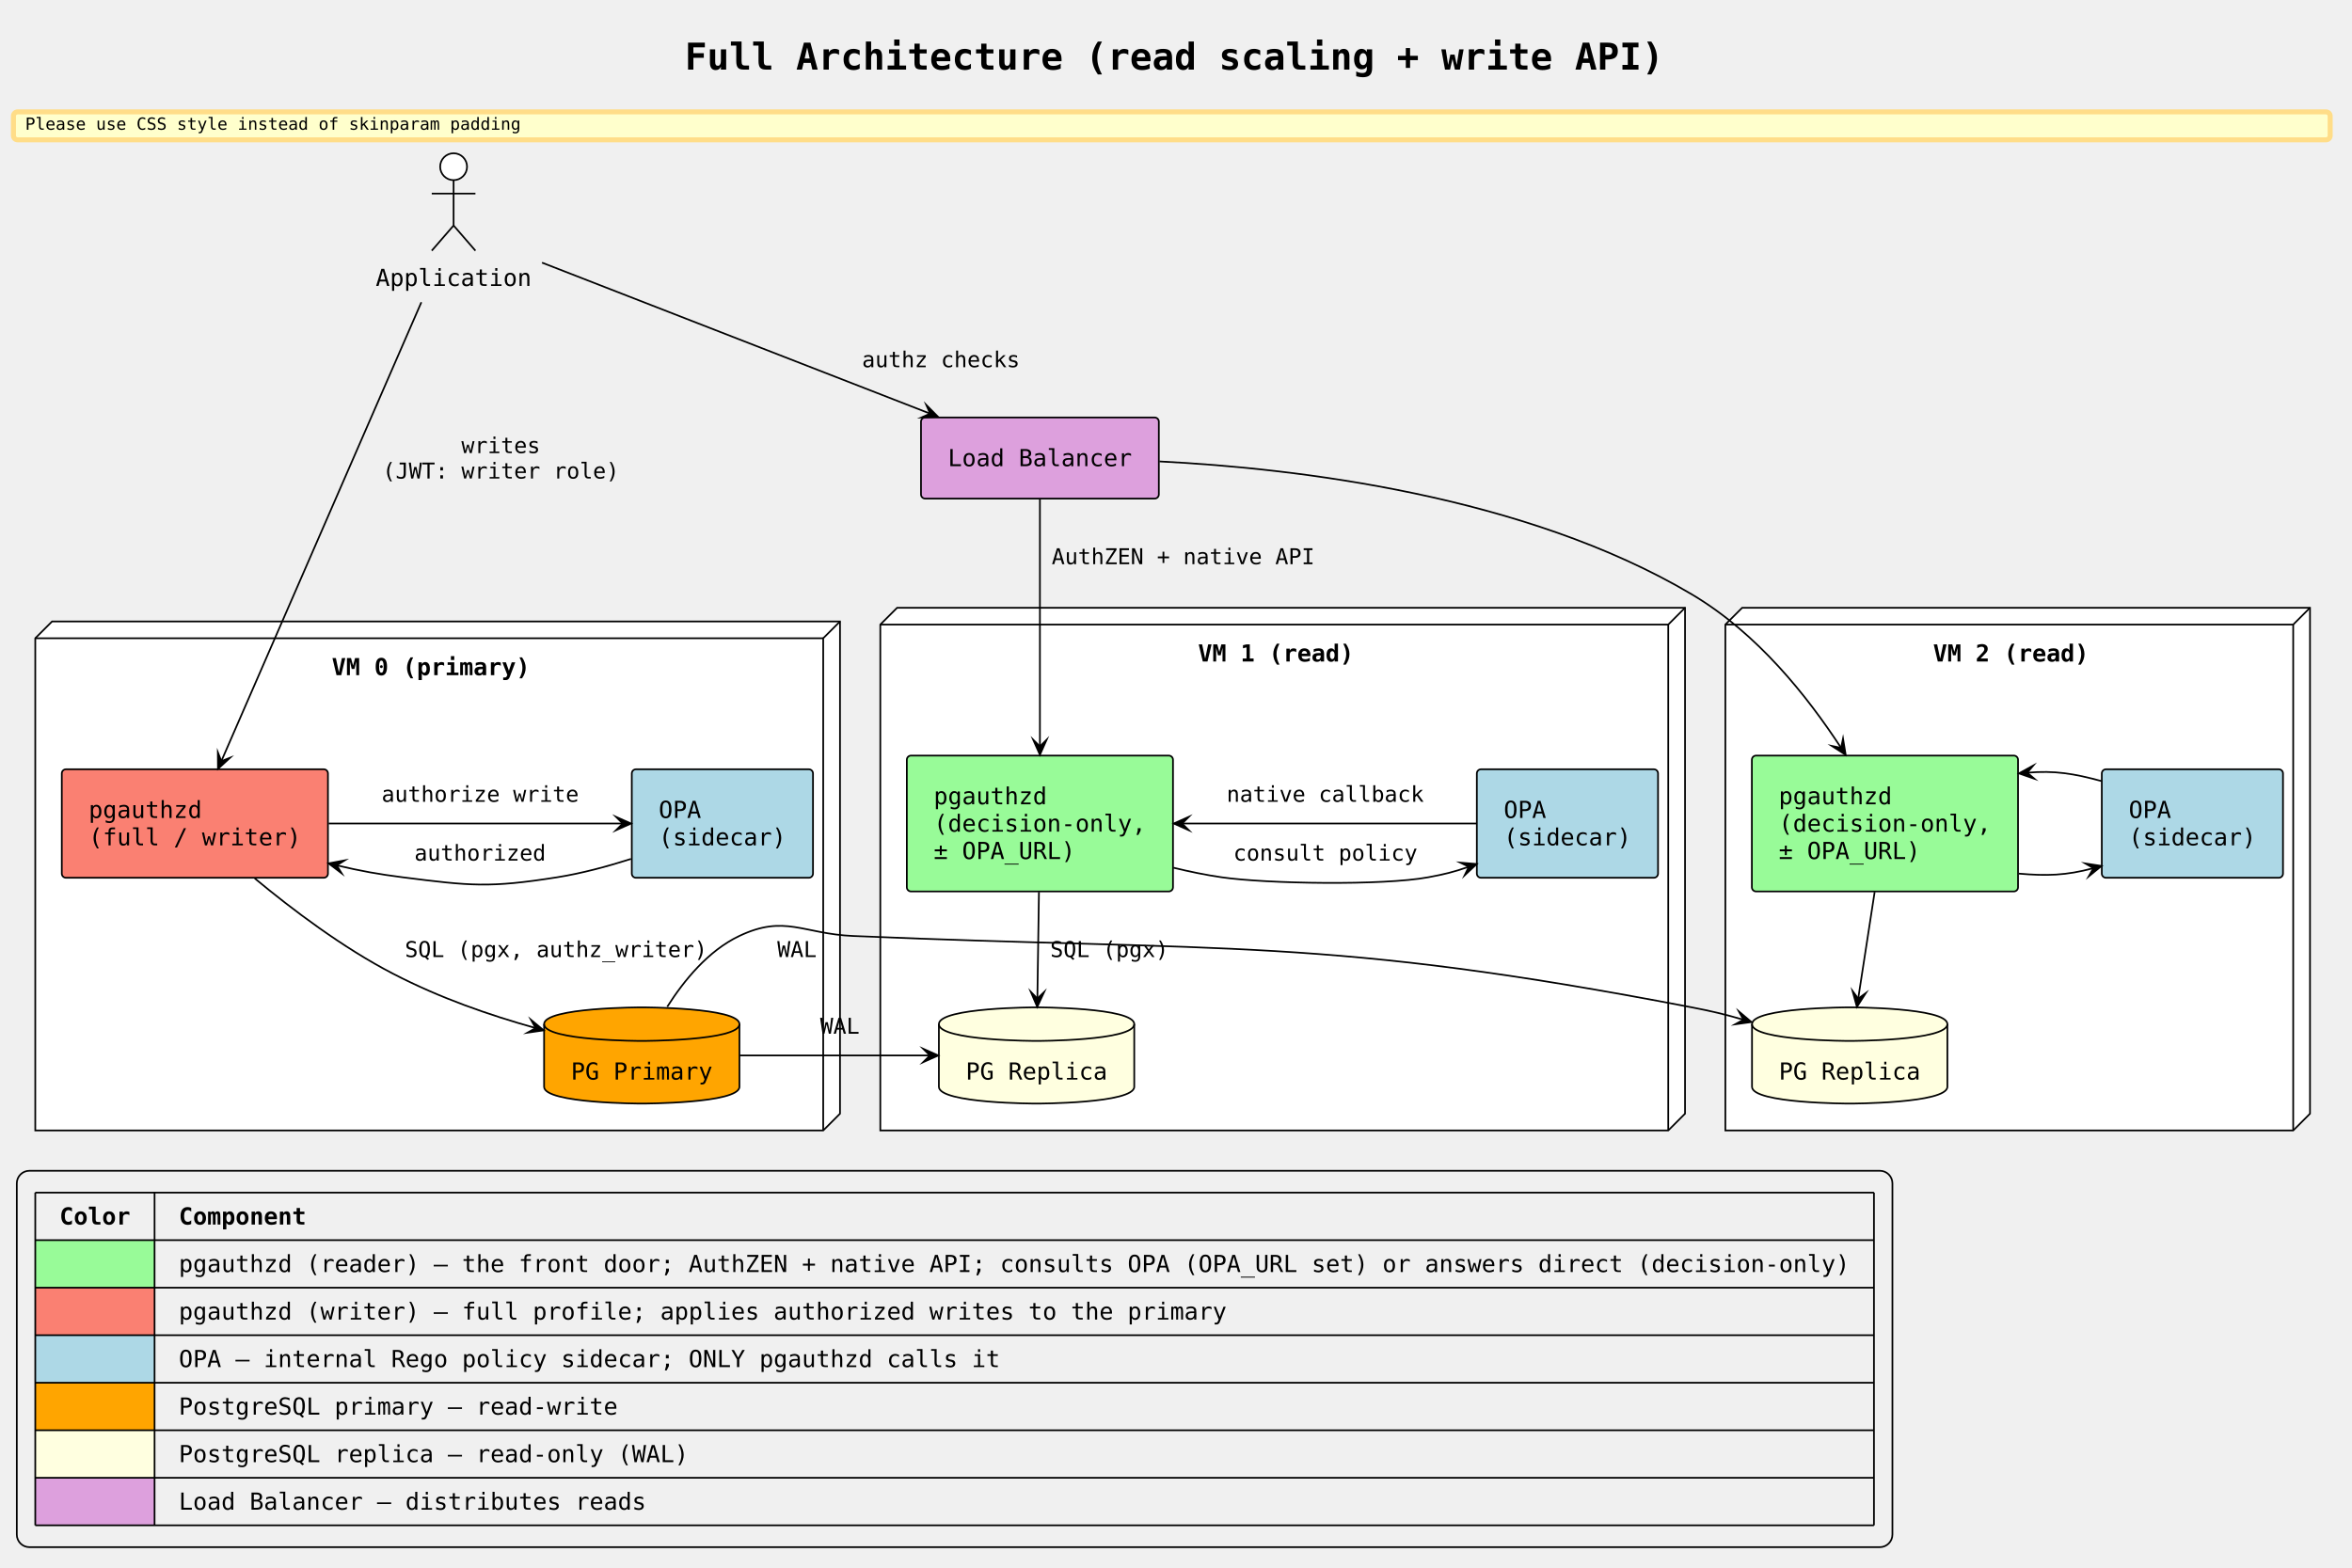
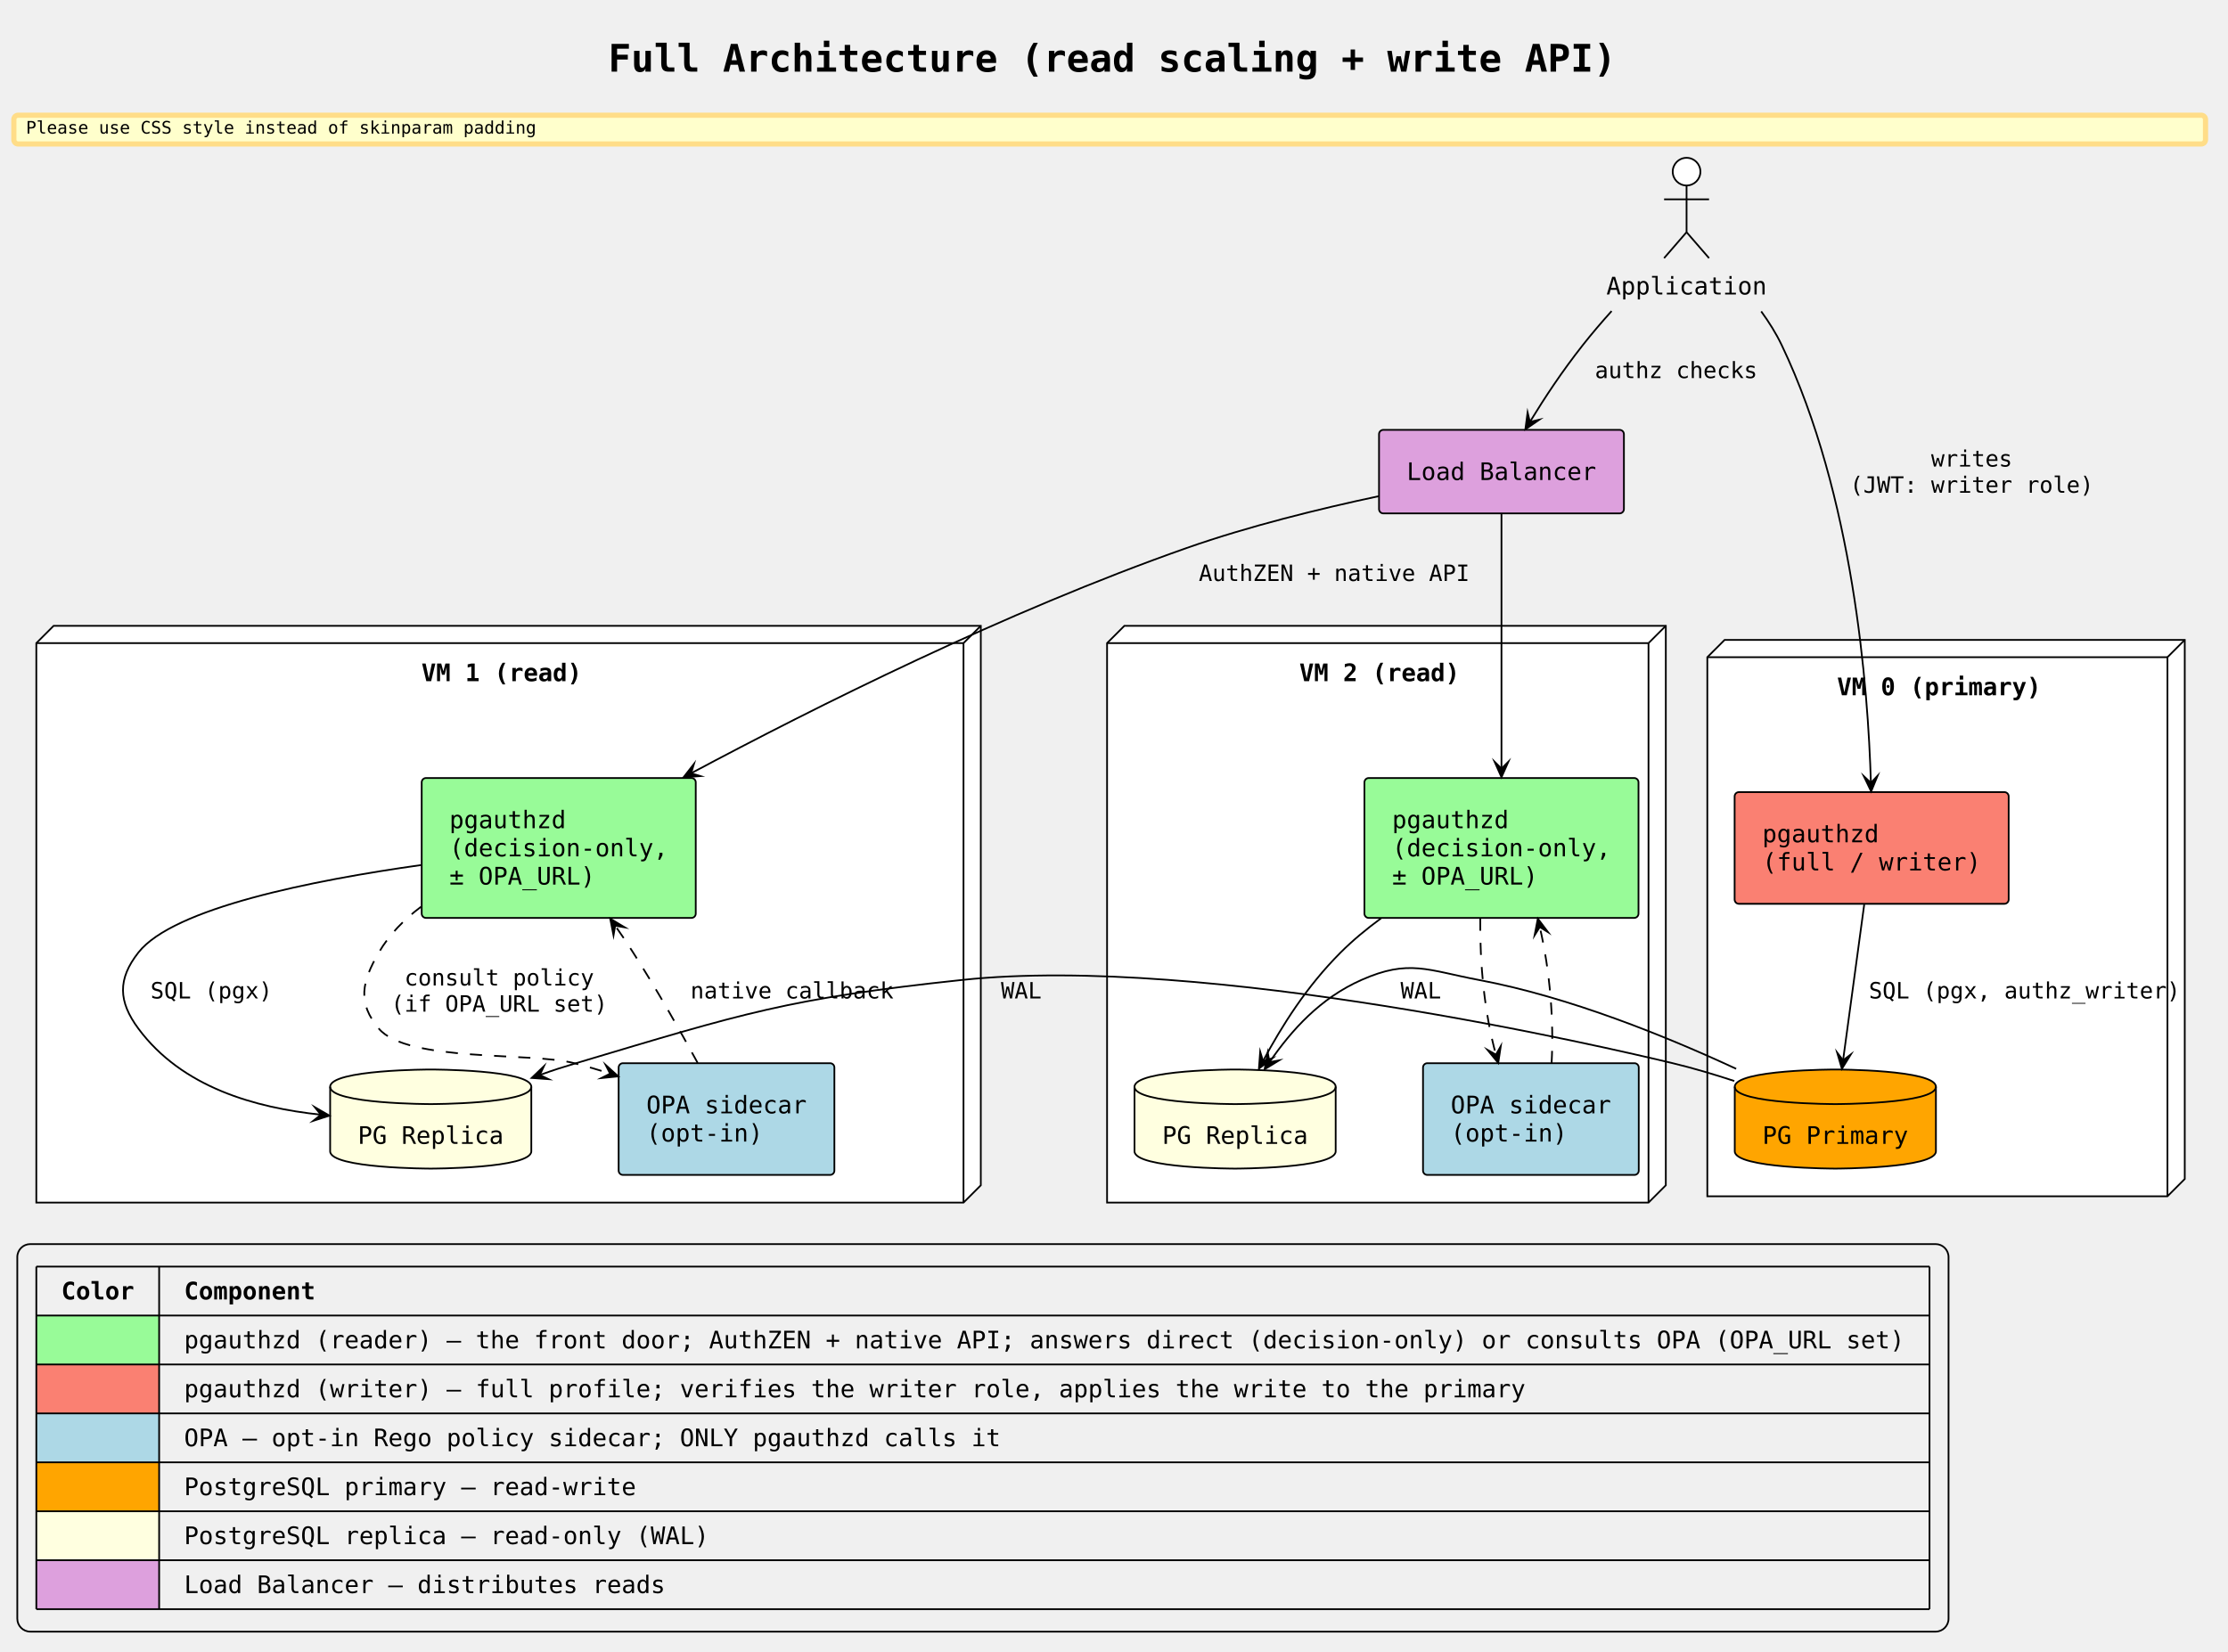
- <svg xmlns="http://www.w3.org/2000/svg" contentStyleType="text/css" data-diagram-type="DESCRIPTION" height="933px" preserveAspectRatio="none" style="width:1400px;height:933px;background:#FFFFFF;" version="1.1" viewBox="0 0 1400 933" width="1400px" zoomAndPan="magnify">
+ <svg xmlns="http://www.w3.org/2000/svg" contentStyleType="text/css" data-diagram-type="DESCRIPTION" height="955px" preserveAspectRatio="none" style="width:1288px;height:955px;background:#FFFFFF;" version="1.1" viewBox="0 0 1288 955" width="1288px" zoomAndPan="magnify">
  <defs />
  <g>
    <g class="title" data-source-line="10">
-       <text fill="#000000" font-family="monospace" font-size="22" font-weight="700" lengthAdjust="spacing" textLength="582.785" x="407.607" y="41.421">Full Architecture (read scaling + write API)</text>
+       <text fill="#000000" font-family="monospace" font-size="22" font-weight="700" lengthAdjust="spacing" textLength="582.785" x="351.607" y="41.421">Full Architecture (read scaling + write API)</text>
    </g>
-     <rect fill="#FFFFCC" height="16.641" rx="2.5" ry="2.5" style="stroke:#FFDD88;stroke-width:3;" width="1379" x="8" y="66.609" />
+     <rect fill="#FFFFCC" height="16.641" rx="2.5" ry="2.5" style="stroke:#FFDD88;stroke-width:3;" width="1267" x="8" y="66.609" />
    <text fill="#000000" font-family="monospace" font-size="10" lengthAdjust="spacing" textLength="295.005" x="15" y="77.25">Please use CSS style instead of skinparam padding</text>
    <g class="cluster" data-qualified-name="vm1" data-source-line="16" id="ent0003">
-       <polygon fill="#FFFFFF" points="524,371.84,534,361.84,1003,361.84,1003,663.03,993,673.03,524,673.03,524,371.84" style="stroke:#000000;stroke-width:1;stroke-linejoin:miter;stroke-miterlimit:10;" />
-       <line style="stroke:#000000;stroke-width:1;" x1="993" x2="1003" y1="371.84" y2="361.84" />
-       <line style="stroke:#000000;stroke-width:1;" x1="524" x2="993" y1="371.84" y2="371.84" />
-       <line style="stroke:#000000;stroke-width:1;" x1="993" x2="993" y1="371.84" y2="673.03" />
-       <text fill="#000000" font-family="monospace" font-size="14" font-weight="700" lengthAdjust="spacing" textLength="92.716" x="713.142" y="393.835">VM 1 (read)</text>
+       <polygon fill="#FFFFFF" points="21,371.85,31,361.85,567,361.85,567,685.33,557,695.33,21,695.33,21,371.85" style="stroke:#000000;stroke-width:1;stroke-linejoin:miter;stroke-miterlimit:10;" />
+       <line style="stroke:#000000;stroke-width:1;" x1="557" x2="567" y1="371.85" y2="361.85" />
+       <line style="stroke:#000000;stroke-width:1;" x1="21" x2="557" y1="371.85" y2="371.85" />
+       <line style="stroke:#000000;stroke-width:1;" x1="557" x2="557" y1="371.85" y2="695.33" />
+       <text fill="#000000" font-family="monospace" font-size="14" font-weight="700" lengthAdjust="spacing" textLength="92.716" x="243.642" y="393.845">VM 1 (read)</text>
    </g>
    <g class="cluster" data-qualified-name="vm2" data-source-line="22" id="ent0007">
-       <polygon fill="#FFFFFF" points="1027,371.84,1037,361.84,1375,361.84,1375,663.03,1365,673.03,1027,673.03,1027,371.84" style="stroke:#000000;stroke-width:1;stroke-linejoin:miter;stroke-miterlimit:10;" />
-       <line style="stroke:#000000;stroke-width:1;" x1="1365" x2="1375" y1="371.84" y2="361.84" />
-       <line style="stroke:#000000;stroke-width:1;" x1="1027" x2="1365" y1="371.84" y2="371.84" />
-       <line style="stroke:#000000;stroke-width:1;" x1="1365" x2="1365" y1="371.84" y2="673.03" />
-       <text fill="#000000" font-family="monospace" font-size="14" font-weight="700" lengthAdjust="spacing" textLength="92.716" x="1150.642" y="393.835">VM 2 (read)</text>
+       <polygon fill="#FFFFFF" points="640,371.85,650,361.85,963,361.85,963,685.33,953,695.33,640,695.33,640,371.85" style="stroke:#000000;stroke-width:1;stroke-linejoin:miter;stroke-miterlimit:10;" />
+       <line style="stroke:#000000;stroke-width:1;" x1="953" x2="963" y1="371.85" y2="361.85" />
+       <line style="stroke:#000000;stroke-width:1;" x1="640" x2="953" y1="371.85" y2="371.85" />
+       <line style="stroke:#000000;stroke-width:1;" x1="953" x2="953" y1="371.85" y2="695.33" />
+       <text fill="#000000" font-family="monospace" font-size="14" font-weight="700" lengthAdjust="spacing" textLength="92.716" x="751.142" y="393.845">VM 2 (read)</text>
    </g>
    <g class="cluster" data-qualified-name="vm0" data-source-line="28" id="ent0011">
-       <polygon fill="#FFFFFF" points="21,379.99,31,369.99,500,369.99,500,663.03,490,673.03,21,673.03,21,379.99" style="stroke:#000000;stroke-width:1;stroke-linejoin:miter;stroke-miterlimit:10;" />
-       <line style="stroke:#000000;stroke-width:1;" x1="490" x2="500" y1="379.99" y2="369.99" />
-       <line style="stroke:#000000;stroke-width:1;" x1="21" x2="490" y1="379.99" y2="379.99" />
-       <line style="stroke:#000000;stroke-width:1;" x1="490" x2="490" y1="379.99" y2="673.03" />
-       <text fill="#000000" font-family="monospace" font-size="14" font-weight="700" lengthAdjust="spacing" textLength="118.002" x="197.499" y="401.985">VM 0 (primary)</text>
+       <polygon fill="#FFFFFF" points="987,379.99,997,369.99,1263,369.99,1263,681.68,1253,691.68,987,691.68,987,379.99" style="stroke:#000000;stroke-width:1;stroke-linejoin:miter;stroke-miterlimit:10;" />
+       <line style="stroke:#000000;stroke-width:1;" x1="1253" x2="1263" y1="379.99" y2="369.99" />
+       <line style="stroke:#000000;stroke-width:1;" x1="987" x2="1253" y1="379.99" y2="379.99" />
+       <line style="stroke:#000000;stroke-width:1;" x1="1253" x2="1253" y1="379.99" y2="691.68" />
+       <text fill="#000000" font-family="monospace" font-size="14" font-weight="700" lengthAdjust="spacing" textLength="118.002" x="1061.999" y="401.985">VM 0 (primary)</text>
    </g>
    <g class="entity" data-qualified-name="vm1.pgd_a" data-source-line="17" id="ent0004">
-       <rect fill="#98FB98" height="80.891" rx="2.5" ry="2.5" style="stroke:#000000;stroke-width:1;" width="158.431" x="539.78" y="449.84" />
-       <text fill="#000000" font-family="monospace" font-size="14" lengthAdjust="spacing" textLength="67.43" x="555.78" y="478.835">pgauthzd</text>
-       <text fill="#000000" font-family="monospace" font-size="14" lengthAdjust="spacing" textLength="126.431" x="555.78" y="495.132">(decision-only,</text>
-       <text fill="#000000" font-family="monospace" font-size="14" lengthAdjust="spacing" textLength="84.287" x="555.78" y="511.429">± OPA_URL)</text>
+       <rect fill="#98FB98" height="80.891" rx="2.5" ry="2.5" style="stroke:#000000;stroke-width:1;" width="158.431" x="243.78" y="449.85" />
+       <text fill="#000000" font-family="monospace" font-size="14" lengthAdjust="spacing" textLength="67.43" x="259.78" y="478.845">pgauthzd</text>
+       <text fill="#000000" font-family="monospace" font-size="14" lengthAdjust="spacing" textLength="126.431" x="259.78" y="495.142">(decision-only,</text>
+       <text fill="#000000" font-family="monospace" font-size="14" lengthAdjust="spacing" textLength="84.287" x="259.78" y="511.439">± OPA_URL)</text>
    </g>
    <g class="entity" data-qualified-name="vm1.opa_a" data-source-line="18" id="ent0005">
-       <rect fill="#ADD8E6" height="64.594" rx="2.5" ry="2.5" style="stroke:#000000;stroke-width:1;" width="107.858" x="879.07" y="457.99" />
-       <text fill="#000000" font-family="monospace" font-size="14" lengthAdjust="spacing" textLength="25.286" x="895.07" y="486.985">OPA</text>
-       <text fill="#000000" font-family="monospace" font-size="14" lengthAdjust="spacing" textLength="75.858" x="895.07" y="503.282">(sidecar)</text>
+       <rect fill="#ADD8E6" height="64.594" rx="2.5" ry="2.5" style="stroke:#000000;stroke-width:1;" width="124.716" x="357.64" y="614.74" />
+       <text fill="#000000" font-family="monospace" font-size="14" lengthAdjust="spacing" textLength="92.716" x="373.64" y="643.735">OPA sidecar</text>
+       <text fill="#000000" font-family="monospace" font-size="14" lengthAdjust="spacing" textLength="67.43" x="373.64" y="660.032">(opt-in)</text>
    </g>
    <g class="entity" data-qualified-name="vm1.pgr_a" data-source-line="19" id="ent0006">
-       <path d="M558.86,609.73 C558.86,599.73 617.004,599.73 617.004,599.73 C617.004,599.73 675.147,599.73 675.147,609.73 L675.147,647.027 C675.147,657.027 617.004,657.027 617.004,657.027 C617.004,657.027 558.86,657.027 558.86,647.027 L558.86,609.73" fill="#FFFFE0" style="stroke:#000000;stroke-width:1;" />
-       <path d="M558.86,609.73 C558.86,619.73 617.004,619.73 617.004,619.73 C617.004,619.73 675.147,619.73 675.147,609.73" fill="none" style="stroke:#000000;stroke-width:1;" />
-       <text fill="#000000" font-family="monospace" font-size="14" lengthAdjust="spacing" textLength="84.287" x="574.86" y="642.725">PG Replica</text>
+       <path d="M190.86,628.38 C190.86,618.38 249.004,618.38 249.004,618.38 C249.004,618.38 307.147,618.38 307.147,628.38 L307.147,665.677 C307.147,675.677 249.004,675.677 249.004,675.677 C249.004,675.677 190.86,675.677 190.86,665.677 L190.86,628.38" fill="#FFFFE0" style="stroke:#000000;stroke-width:1;" />
+       <path d="M190.86,628.38 C190.86,638.38 249.004,638.38 249.004,638.38 C249.004,638.38 307.147,638.38 307.147,628.38" fill="none" style="stroke:#000000;stroke-width:1;" />
+       <text fill="#000000" font-family="monospace" font-size="14" lengthAdjust="spacing" textLength="84.287" x="206.86" y="661.375">PG Replica</text>
    </g>
    <g class="entity" data-qualified-name="vm2.pgd_b" data-source-line="23" id="ent0008">
-       <rect fill="#98FB98" height="80.891" rx="2.5" ry="2.5" style="stroke:#000000;stroke-width:1;" width="158.431" x="1042.78" y="449.84" />
-       <text fill="#000000" font-family="monospace" font-size="14" lengthAdjust="spacing" textLength="67.43" x="1058.78" y="478.835">pgauthzd</text>
-       <text fill="#000000" font-family="monospace" font-size="14" lengthAdjust="spacing" textLength="126.431" x="1058.78" y="495.132">(decision-only,</text>
-       <text fill="#000000" font-family="monospace" font-size="14" lengthAdjust="spacing" textLength="84.287" x="1058.78" y="511.429">± OPA_URL)</text>
+       <rect fill="#98FB98" height="80.891" rx="2.5" ry="2.5" style="stroke:#000000;stroke-width:1;" width="158.431" x="788.78" y="449.85" />
+       <text fill="#000000" font-family="monospace" font-size="14" lengthAdjust="spacing" textLength="67.43" x="804.78" y="478.845">pgauthzd</text>
+       <text fill="#000000" font-family="monospace" font-size="14" lengthAdjust="spacing" textLength="126.431" x="804.78" y="495.142">(decision-only,</text>
+       <text fill="#000000" font-family="monospace" font-size="14" lengthAdjust="spacing" textLength="84.287" x="804.78" y="511.439">± OPA_URL)</text>
    </g>
    <g class="entity" data-qualified-name="vm2.opa_b" data-source-line="24" id="ent0009">
-       <rect fill="#ADD8E6" height="64.594" rx="2.5" ry="2.5" style="stroke:#000000;stroke-width:1;" width="107.858" x="1251.07" y="457.99" />
-       <text fill="#000000" font-family="monospace" font-size="14" lengthAdjust="spacing" textLength="25.286" x="1267.07" y="486.985">OPA</text>
-       <text fill="#000000" font-family="monospace" font-size="14" lengthAdjust="spacing" textLength="75.858" x="1267.07" y="503.282">(sidecar)</text>
+       <rect fill="#ADD8E6" height="64.594" rx="2.5" ry="2.5" style="stroke:#000000;stroke-width:1;" width="124.716" x="822.64" y="614.74" />
+       <text fill="#000000" font-family="monospace" font-size="14" lengthAdjust="spacing" textLength="92.716" x="838.64" y="643.735">OPA sidecar</text>
+       <text fill="#000000" font-family="monospace" font-size="14" lengthAdjust="spacing" textLength="67.43" x="838.64" y="660.032">(opt-in)</text>
    </g>
    <g class="entity" data-qualified-name="vm2.pgr_b" data-source-line="25" id="ent0010">
-       <path d="M1042.86,609.73 C1042.86,599.73 1101.004,599.73 1101.004,599.73 C1101.004,599.73 1159.147,599.73 1159.147,609.73 L1159.147,647.027 C1159.147,657.027 1101.004,657.027 1101.004,657.027 C1101.004,657.027 1042.86,657.027 1042.86,647.027 L1042.86,609.73" fill="#FFFFE0" style="stroke:#000000;stroke-width:1;" />
-       <path d="M1042.86,609.73 C1042.86,619.73 1101.004,619.73 1101.004,619.73 C1101.004,619.73 1159.147,619.73 1159.147,609.73" fill="none" style="stroke:#000000;stroke-width:1;" />
-       <text fill="#000000" font-family="monospace" font-size="14" lengthAdjust="spacing" textLength="84.287" x="1058.86" y="642.725">PG Replica</text>
+       <path d="M655.86,628.38 C655.86,618.38 714.004,618.38 714.004,618.38 C714.004,618.38 772.147,618.38 772.147,628.38 L772.147,665.677 C772.147,675.677 714.004,675.677 714.004,675.677 C714.004,675.677 655.86,675.677 655.86,665.677 L655.86,628.38" fill="#FFFFE0" style="stroke:#000000;stroke-width:1;" />
+       <path d="M655.86,628.38 C655.86,638.38 714.004,638.38 714.004,638.38 C714.004,638.38 772.147,638.38 772.147,628.38" fill="none" style="stroke:#000000;stroke-width:1;" />
+       <text fill="#000000" font-family="monospace" font-size="14" lengthAdjust="spacing" textLength="84.287" x="671.86" y="661.375">PG Replica</text>
    </g>
    <g class="entity" data-qualified-name="vm0.pgd_w" data-source-line="29" id="ent0012">
-       <rect fill="#FA8072" height="64.594" rx="2.5" ry="2.5" style="stroke:#000000;stroke-width:1;" width="158.431" x="36.78" y="457.99" />
-       <text fill="#000000" font-family="monospace" font-size="14" lengthAdjust="spacing" textLength="67.43" x="52.78" y="486.985">pgauthzd</text>
-       <text fill="#000000" font-family="monospace" font-size="14" lengthAdjust="spacing" textLength="126.431" x="52.78" y="503.282">(full / writer)</text>
+       <rect fill="#FA8072" height="64.594" rx="2.5" ry="2.5" style="stroke:#000000;stroke-width:1;" width="158.431" x="1002.78" y="457.99" />
+       <text fill="#000000" font-family="monospace" font-size="14" lengthAdjust="spacing" textLength="67.43" x="1018.78" y="486.985">pgauthzd</text>
+       <text fill="#000000" font-family="monospace" font-size="14" lengthAdjust="spacing" textLength="126.431" x="1018.78" y="503.282">(full / writer)</text>
    </g>
-     <g class="entity" data-qualified-name="vm0.opa_w" data-source-line="30" id="ent0013">
-       <rect fill="#ADD8E6" height="64.594" rx="2.5" ry="2.5" style="stroke:#000000;stroke-width:1;" width="107.858" x="376.07" y="457.99" />
-       <text fill="#000000" font-family="monospace" font-size="14" lengthAdjust="spacing" textLength="25.286" x="392.07" y="486.985">OPA</text>
-       <text fill="#000000" font-family="monospace" font-size="14" lengthAdjust="spacing" textLength="75.858" x="392.07" y="503.282">(sidecar)</text>
-     </g>
-     <g class="entity" data-qualified-name="vm0.pgp" data-source-line="31" id="ent0014">
-       <path d="M323.86,609.73 C323.86,599.73 382.004,599.73 382.004,599.73 C382.004,599.73 440.147,599.73 440.147,609.73 L440.147,647.027 C440.147,657.027 382.004,657.027 382.004,657.027 C382.004,657.027 323.86,657.027 323.86,647.027 L323.86,609.73" fill="#FFA500" style="stroke:#000000;stroke-width:1;" />
-       <path d="M323.86,609.73 C323.86,619.73 382.004,619.73 382.004,619.73 C382.004,619.73 440.147,619.73 440.147,609.73" fill="none" style="stroke:#000000;stroke-width:1;" />
-       <text fill="#000000" font-family="monospace" font-size="14" lengthAdjust="spacing" textLength="84.287" x="339.86" y="642.725">PG Primary</text>
+     <g class="entity" data-qualified-name="vm0.pgp" data-source-line="30" id="ent0013">
+       <path d="M1002.86,628.38 C1002.86,618.38 1061.004,618.38 1061.004,618.38 C1061.004,618.38 1119.147,618.38 1119.147,628.38 L1119.147,665.677 C1119.147,675.677 1061.004,675.677 1061.004,675.677 C1061.004,675.677 1002.86,675.677 1002.86,665.677 L1002.86,628.38" fill="#FFA500" style="stroke:#000000;stroke-width:1;" />
+       <path d="M1002.86,628.38 C1002.86,638.38 1061.004,638.38 1061.004,638.38 C1061.004,638.38 1119.147,638.38 1119.147,628.38" fill="none" style="stroke:#000000;stroke-width:1;" />
+       <text fill="#000000" font-family="monospace" font-size="14" lengthAdjust="spacing" textLength="84.287" x="1018.86" y="661.375">PG Primary</text>
    </g>
    <g class="entity" data-qualified-name="app" data-source-line="12" id="ent0001">
-       <ellipse cx="269.998" cy="99.25" fill="#FFFFFF" rx="8" ry="8" style="stroke:#000000;stroke-width:1;" />
-       <path d="M269.998,107.25 L269.998,134.25 M256.998,115.25 L282.998,115.25 M269.998,134.25 L256.998,149.25 M269.998,134.25 L282.998,149.25" fill="none" style="stroke:#000000;stroke-width:1;" />
-       <text fill="#000000" font-family="monospace" font-size="14" lengthAdjust="spacing" textLength="92.716" x="223.64" y="170.245">Application</text>
+       <ellipse cx="974.998" cy="99.25" fill="#FFFFFF" rx="8" ry="8" style="stroke:#000000;stroke-width:1;" />
+       <path d="M974.998,107.25 L974.998,134.25 M961.998,115.25 L987.998,115.25 M974.998,134.25 L961.998,149.25 M974.998,134.25 L987.998,149.25" fill="none" style="stroke:#000000;stroke-width:1;" />
+       <text fill="#000000" font-family="monospace" font-size="14" lengthAdjust="spacing" textLength="92.716" x="928.64" y="170.245">Application</text>
    </g>
    <g class="entity" data-qualified-name="lb" data-source-line="14" id="ent0002">
-       <rect fill="#DDA0DD" height="48.297" rx="2.5" ry="2.5" style="stroke:#000000;stroke-width:1;" width="141.573" x="548.21" y="248.55" />
-       <text fill="#000000" font-family="monospace" font-size="14" lengthAdjust="spacing" textLength="109.573" x="564.21" y="277.545">Load Balancer</text>
+       <rect fill="#DDA0DD" height="48.297" rx="2.5" ry="2.5" style="stroke:#000000;stroke-width:1;" width="141.573" x="797.21" y="248.55" />
+       <text fill="#000000" font-family="monospace" font-size="14" lengthAdjust="spacing" textLength="109.573" x="813.21" y="277.545">Load Balancer</text>
    </g>
-     <g class="link" data-entity-1="ent0001" data-entity-2="ent0002" data-link-type="dependency" data-source-line="38" id="lnk15">
-       <path d="M322.63,156.37 C385.85,180.97 487.03,220.347 553.65,246.267" fill="none" id="app-to-lb" style="stroke:#000000;stroke-width:1;" />
-       <polygon fill="#000000" points="558.31,248.08,551.373,241.089,553.65,246.267,548.472,248.544,558.31,248.08" style="stroke:#000000;stroke-width:1;stroke-linejoin:miter;stroke-miterlimit:10;" />
-       <text fill="#000000" font-family="monospace" font-size="13" lengthAdjust="spacing" textLength="93.92" x="513.11" y="218.617">authz checks</text>
+     <g class="link" data-entity-1="ent0001" data-entity-2="ent0002" data-link-type="dependency" data-source-line="37" id="lnk14">
+       <path d="M931.67,179.86 C925.88,186.3 920.16,192.98 915,199.55 C902.8,215.06 893.292,229.486 884.422,243.966" fill="none" id="app-to-lb" style="stroke:#000000;stroke-width:1;" />
+       <polygon fill="#000000" points="881.81,248.23,889.922,242.645,884.422,243.966,883.1,238.466,881.81,248.23" style="stroke:#000000;stroke-width:1;stroke-linejoin:miter;stroke-miterlimit:10;" />
+       <text fill="#000000" font-family="monospace" font-size="13" lengthAdjust="spacing" textLength="93.92" x="922" y="218.617">authz checks</text>
    </g>
-     <g class="link" data-entity-1="ent0002" data-entity-2="ent0004" data-link-type="dependency" data-source-line="39" id="lnk16">
-       <path d="M619,297.18 C619,333.74 619,399.7 619,444.39" fill="none" id="lb-to-pgd_a" style="stroke:#000000;stroke-width:1;" />
-       <polygon fill="#000000" points="619,449.39,623,440.39,619,444.39,615,440.39,619,449.39" style="stroke:#000000;stroke-width:1;stroke-linejoin:miter;stroke-miterlimit:10;" />
-       <text fill="#000000" font-family="monospace" font-size="13" lengthAdjust="spacing" textLength="156.533" x="626" y="335.907">AuthZEN + native API</text>
+     <g class="link" data-entity-1="ent0002" data-entity-2="ent0004" data-link-type="dependency" data-source-line="38" id="lnk15">
+       <path d="M797,286.9 C762.94,294.15 721.84,304.24 686,316.85 C581.51,353.59 471.431,408.716 399.531,447.096" fill="none" id="lb-to-pgd_a" style="stroke:#000000;stroke-width:1;" />
+       <polygon fill="#000000" points="395.12,449.45,404.943,448.741,399.531,447.096,401.176,441.683,395.12,449.45" style="stroke:#000000;stroke-width:1;stroke-linejoin:miter;stroke-miterlimit:10;" />
+       <text fill="#000000" font-family="monospace" font-size="13" lengthAdjust="spacing" textLength="156.533" x="693" y="335.917">AuthZEN + native API</text>
    </g>
-     <g class="link" data-entity-1="ent0002" data-entity-2="ent0008" data-link-type="dependency" data-source-line="40" id="lnk17">
-       <path d="M690.15,274.72 C771.97,278.85 907.76,294.99 1007,353.84 C1046.14,377.05 1075.61,414.298 1095.89,445.248" fill="none" id="lb-to-pgd_b" style="stroke:#000000;stroke-width:1;" />
-       <polygon fill="#000000" points="1098.63,449.43,1097.043,439.71,1095.89,445.248,1090.352,444.094,1098.63,449.43" style="stroke:#000000;stroke-width:1;stroke-linejoin:miter;stroke-miterlimit:10;" />
+     <g class="link" data-entity-1="ent0002" data-entity-2="ent0008" data-link-type="dependency" data-source-line="39" id="lnk16">
+       <path d="M868,297.18 C868,333.74 868,399.7 868,444.4" fill="none" id="lb-to-pgd_b" style="stroke:#000000;stroke-width:1;" />
+       <polygon fill="#000000" points="868,449.4,872,440.4,868,444.4,864,440.4,868,449.4" style="stroke:#000000;stroke-width:1;stroke-linejoin:miter;stroke-miterlimit:10;" />
    </g>
-     <g class="link" data-entity-1="ent0004" data-entity-2="ent0005" data-link-type="dependency" data-source-line="41" id="lnk18">
-       <path d="M698.45,516.59 C708.03,518.93 717.75,520.93 727.14,522.29 C754.19,526.21 823.27,527.3 850.14,522.29 C859.69,520.51 864.836,519.309 874.286,516.029" fill="none" id="pgd_a-to-opa_a" style="stroke:#000000;stroke-width:1;" />
-       <polygon fill="#000000" points="879.01,514.39,869.196,513.562,874.286,516.029,871.819,521.12,879.01,514.39" style="stroke:#000000;stroke-width:1;stroke-linejoin:miter;stroke-miterlimit:10;" />
-       <text fill="#000000" font-family="monospace" font-size="13" lengthAdjust="spacing" textLength="109.573" x="734.14" y="512.357">consult policy</text>
+     <g class="link" data-entity-1="ent0004" data-entity-2="ent0005" data-link-type="dependency" data-source-line="40" id="lnk17">
+       <path d="M243.46,524.24 C233.7,531.55 225.05,540.3 219,550.74 C209.19,567.65 206.43,579.75 219,594.74 C235.39,614.28 307.35,608.22 332,614.74 C340.31,616.93 344.2,617.997 352.68,620.787" fill="none" id="pgd_a-to-opa_a" style="stroke:#000000;stroke-width:1;stroke-dasharray:7,7;" />
+       <polygon fill="#000000" points="357.43,622.35,350.131,615.738,352.68,620.787,347.631,623.337,357.43,622.35" style="stroke:#000000;stroke-width:1;stroke-linejoin:miter;stroke-miterlimit:10;" />
+       <text fill="#000000" font-family="monospace" font-size="13" lengthAdjust="spacing" textLength="109.573" x="233.827" y="569.807">consult policy</text>
+       <text fill="#000000" font-family="monospace" font-size="13" lengthAdjust="spacing" textLength="125.227" x="226" y="584.94">(if OPA_URL set)</text>
    </g>
-     <g class="link" data-entity-1="ent0004" data-entity-2="ent0005" data-link-type="dependency" data-source-line="42" id="lnk20">
-       <path d="M703.64,490.29 C759.97,490.29 829,490.29 878.65,490.29" fill="none" id="pgd_a-backto-opa_a" style="stroke:#000000;stroke-width:1;" />
-       <polygon fill="#000000" points="698.64,490.29,707.64,494.29,703.64,490.29,707.64,486.29,698.64,490.29" style="stroke:#000000;stroke-width:1;stroke-linejoin:miter;stroke-miterlimit:10;" />
-       <text fill="#000000" font-family="monospace" font-size="13" lengthAdjust="spacing" textLength="117.4" x="730.14" y="477.357">native callback</text>
+     <g class="link" data-entity-1="ent0005" data-entity-2="ent0004" data-link-type="dependency" data-source-line="41" id="lnk18">
+       <path d="M403.34,614.62 C393.08,595.79 379.36,571.54 366,550.74 C361.87,544.31 360.189,541.708 355.639,535.248" fill="none" id="opa_a-to-pgd_a" style="stroke:#000000;stroke-width:1;stroke-dasharray:7,7;" />
+       <polygon fill="#000000" points="352.76,531.16,354.672,540.821,355.639,535.248,361.213,536.215,352.76,531.16" style="stroke:#000000;stroke-width:1;stroke-linejoin:miter;stroke-miterlimit:10;" />
+       <text fill="#000000" font-family="monospace" font-size="13" lengthAdjust="spacing" textLength="117.4" x="399.17" y="577.307">native callback</text>
    </g>
-     <g class="link" data-entity-1="ent0008" data-entity-2="ent0009" data-link-type="dependency" data-source-line="43" id="lnk21">
-       <path d="M1201.71,520.12 C1218.11,521.52 1229.694,521.309 1246.104,516.859" fill="none" id="pgd_b-to-opa_b" style="stroke:#000000;stroke-width:1;" />
-       <polygon fill="#000000" points="1250.93,515.55,1241.197,514.045,1246.104,516.859,1243.291,521.766,1250.93,515.55" style="stroke:#000000;stroke-width:1;stroke-linejoin:miter;stroke-miterlimit:10;" />
+     <g class="link" data-entity-1="ent0008" data-entity-2="ent0009" data-link-type="dependency" data-source-line="42" id="lnk19">
+       <path d="M855.74,531.14 C855.42,557.11 858.163,585.699 864.793,609.789" fill="none" id="pgd_b-to-opa_b" style="stroke:#000000;stroke-width:1;stroke-dasharray:7,7;" />
+       <polygon fill="#000000" points="866.12,614.61,867.588,604.871,864.793,609.789,859.875,606.994,866.12,614.61" style="stroke:#000000;stroke-width:1;stroke-linejoin:miter;stroke-miterlimit:10;" />
    </g>
-     <g class="link" data-entity-1="ent0008" data-entity-2="ent0009" data-link-type="dependency" data-source-line="44" id="lnk23">
-       <path d="M1206.692,460.035 C1223.092,458.635 1234.52,460.58 1250.93,465.03" fill="none" id="pgd_b-backto-opa_b" style="stroke:#000000;stroke-width:1;" />
-       <polygon fill="#000000" points="1201.71,460.46,1211.018,463.68,1206.692,460.035,1210.337,455.709,1201.71,460.46" style="stroke:#000000;stroke-width:1;stroke-linejoin:miter;stroke-miterlimit:10;" />
+     <g class="link" data-entity-1="ent0009" data-entity-2="ent0008" data-link-type="dependency" data-source-line="43" id="lnk20">
+       <path d="M896.98,614.61 C898.31,590.52 896.171,561.98 890.141,536.01" fill="none" id="opa_b-to-pgd_b" style="stroke:#000000;stroke-width:1;stroke-dasharray:7,7;" />
+       <polygon fill="#000000" points="889.01,531.14,887.149,540.812,890.141,536.01,894.942,539.002,889.01,531.14" style="stroke:#000000;stroke-width:1;stroke-linejoin:miter;stroke-miterlimit:10;" />
    </g>
-     <g class="link" data-entity-1="ent0004" data-entity-2="ent0006" data-link-type="dependency" data-source-line="45" id="lnk24">
-       <path d="M618.42,531.02 C618.09,552.99 617.773,574.75 617.483,594.49" fill="none" id="pgd_a-to-pgr_a" style="stroke:#000000;stroke-width:1;" />
-       <polygon fill="#000000" points="617.41,599.49,621.542,590.55,617.483,594.49,613.543,590.432,617.41,599.49" style="stroke:#000000;stroke-width:1;stroke-linejoin:miter;stroke-miterlimit:10;" />
-       <text fill="#000000" font-family="monospace" font-size="13" lengthAdjust="spacing" textLength="70.44" x="625.12" y="569.797">SQL (pgx)</text>
+     <g class="link" data-entity-1="ent0004" data-entity-2="ent0006" data-link-type="dependency" data-source-line="44" id="lnk21">
+       <path d="M243.49,500.16 C180.62,509 100.18,525.03 80,550.74 C67.93,566.12 68.35,579.03 80,594.74 C105.2,628.73 147.368,640.449 185.478,644.519" fill="none" id="pgd_a-to-pgr_a" style="stroke:#000000;stroke-width:1;" />
+       <polygon fill="#000000" points="190.45,645.05,181.926,640.117,185.478,644.519,181.076,648.072,190.45,645.05" style="stroke:#000000;stroke-width:1;stroke-linejoin:miter;stroke-miterlimit:10;" />
+       <text fill="#000000" font-family="monospace" font-size="13" lengthAdjust="spacing" textLength="70.44" x="87" y="577.307">SQL (pgx)</text>
    </g>
-     <g class="link" data-entity-1="ent0008" data-entity-2="ent0010" data-link-type="dependency" data-source-line="46" id="lnk25">
-       <path d="M1115.87,531.02 C1112.48,552.99 1109.113,574.809 1106.063,594.549" fill="none" id="pgd_b-to-pgr_b" style="stroke:#000000;stroke-width:1;" />
-       <polygon fill="#000000" points="1105.3,599.49,1110.627,591.206,1106.063,594.549,1102.721,589.985,1105.3,599.49" style="stroke:#000000;stroke-width:1;stroke-linejoin:miter;stroke-miterlimit:10;" />
+     <g class="link" data-entity-1="ent0008" data-entity-2="ent0010" data-link-type="dependency" data-source-line="45" id="lnk22">
+       <path d="M798.38,530.96 C790.07,537.06 782.05,543.69 775,550.74 C755.27,570.45 741.024,593.214 730.144,613.494" fill="none" id="pgd_b-to-pgr_b" style="stroke:#000000;stroke-width:1;" />
+       <polygon fill="#000000" points="727.78,617.9,735.559,611.86,730.144,613.494,728.51,608.078,727.78,617.9" style="stroke:#000000;stroke-width:1;stroke-linejoin:miter;stroke-miterlimit:10;" />
    </g>
-     <g class="link" data-entity-1="ent0001" data-entity-2="ent0012" data-link-type="dependency" data-source-line="51" id="lnk26">
-       <path d="M250.81,179.94 C219.28,252.28 159.287,389.956 131.747,453.156" fill="none" id="app-to-pgd_w" style="stroke:#000000;stroke-width:1;" />
-       <polygon fill="#000000" points="129.75,457.74,137.012,451.087,131.747,453.156,129.678,447.891,129.75,457.74" style="stroke:#000000;stroke-width:1;stroke-linejoin:miter;stroke-miterlimit:10;" />
-       <text fill="#000000" font-family="monospace" font-size="13" lengthAdjust="spacing" textLength="46.96" x="274.63" y="269.757">writes</text>
-       <text fill="#000000" font-family="monospace" font-size="13" lengthAdjust="spacing" textLength="140.88" x="227.67" y="284.89">(JWT: writer role)</text>
+     <g class="link" data-entity-1="ent0001" data-entity-2="ent0012" data-link-type="dependency" data-source-line="49" id="lnk23">
+       <path d="M1018.15,180.04 C1022.68,186.26 1026.79,192.83 1030,199.55 C1071.48,286.5 1079.921,397.492 1081.561,452.622" fill="none" id="app-to-pgd_w" style="stroke:#000000;stroke-width:1;" />
+       <polygon fill="#000000" points="1081.71,457.62,1085.441,448.505,1081.561,452.622,1077.444,448.743,1081.71,457.62" style="stroke:#000000;stroke-width:1;stroke-linejoin:miter;stroke-miterlimit:10;" />
+       <text fill="#000000" font-family="monospace" font-size="13" lengthAdjust="spacing" textLength="46.96" x="1116.35" y="269.767">writes</text>
+       <text fill="#000000" font-family="monospace" font-size="13" lengthAdjust="spacing" textLength="140.88" x="1069.39" y="284.9">(JWT: writer role)</text>
    </g>
-     <g class="link" data-entity-1="ent0012" data-entity-2="ent0013" data-link-type="dependency" data-source-line="52" id="lnk27">
-       <path d="M195.64,490.29 C251.97,490.29 321,490.29 370.65,490.29" fill="none" id="pgd_w-to-opa_w" style="stroke:#000000;stroke-width:1;" />
-       <polygon fill="#000000" points="375.65,490.29,366.65,486.29,370.65,490.29,366.65,494.29,375.65,490.29" style="stroke:#000000;stroke-width:1;stroke-linejoin:miter;stroke-miterlimit:10;" />
-       <text fill="#000000" font-family="monospace" font-size="13" lengthAdjust="spacing" textLength="117.4" x="227.14" y="477.357">authorize write</text>
+     <g class="link" data-entity-1="ent0012" data-entity-2="ent0013" data-link-type="dependency" data-source-line="50" id="lnk24">
+       <path d="M1077.7,522.98 C1073.91,550.92 1069.114,586.296 1065.474,613.066" fill="none" id="pgd_w-to-pgp" style="stroke:#000000;stroke-width:1;" />
+       <polygon fill="#000000" points="1064.8,618.02,1069.976,609.641,1065.474,613.066,1062.049,608.563,1064.8,618.02" style="stroke:#000000;stroke-width:1;stroke-linejoin:miter;stroke-miterlimit:10;" />
+       <text fill="#000000" font-family="monospace" font-size="13" lengthAdjust="spacing" textLength="180.013" x="1080.38" y="577.307">SQL (pgx, authz_writer)</text>
    </g>
-     <g class="link" data-entity-1="ent0012" data-entity-2="ent0013" data-link-type="dependency" data-source-line="53" id="lnk29">
-       <path d="M200.436,515.178 C214.976,518.608 225.24,520.45 239.64,522.29 C280.2,527.45 291.26,528.69 331.64,522.29 C346.19,519.98 361.5,515.87 375.61,511.35" fill="none" id="pgd_w-backto-opa_w" style="stroke:#000000;stroke-width:1;" />
-       <polygon fill="#000000" points="195.57,514.03,203.411,519.99,200.436,515.178,205.248,512.203,195.57,514.03" style="stroke:#000000;stroke-width:1;stroke-linejoin:miter;stroke-miterlimit:10;" />
-       <text fill="#000000" font-family="monospace" font-size="13" lengthAdjust="spacing" textLength="78.267" x="246.64" y="512.357">authorized</text>
+     <g class="link" data-entity-1="ent0013" data-entity-2="ent0006" data-link-type="dependency" data-source-line="53" id="lnk25">
+       <path d="M1002.59,625.03 C990.92,621.19 978.66,617.53 967,614.74 C930.73,606.05 697.82,551.49 556,566.62 C455.18,577.37 430.16,585.76 333,614.74 C324.62,617.24 320.583,618.492 312.053,621.572" fill="none" id="pgp-to-pgr_a" style="stroke:#000000;stroke-width:1;" />
+       <polygon fill="#000000" points="307.35,623.27,317.173,623.976,312.053,621.572,314.457,616.451,307.35,623.27" style="stroke:#000000;stroke-width:1;stroke-linejoin:miter;stroke-miterlimit:10;" />
+       <text fill="#000000" font-family="monospace" font-size="13" lengthAdjust="spacing" textLength="23.48" x="578.653" y="577.307">WAL</text>
    </g>
-     <g class="link" data-entity-1="ent0012" data-entity-2="ent0014" data-link-type="dependency" data-source-line="54" id="lnk30">
-       <path d="M151.62,522.94 C174.01,541.53 204.21,564.32 234,579.73 C262.17,594.3 290.848,604.183 318.837,612.073" fill="none" id="pgd_w-to-pgp" style="stroke:#000000;stroke-width:1;" />
-       <polygon fill="#000000" points="323.65,613.43,316.073,607.138,318.837,612.073,313.902,614.838,323.65,613.43" style="stroke:#000000;stroke-width:1;stroke-linejoin:miter;stroke-miterlimit:10;" />
-       <text fill="#000000" font-family="monospace" font-size="13" lengthAdjust="spacing" textLength="180.013" x="241" y="569.797">SQL (pgx, authz_writer)</text>
+     <g class="link" data-entity-1="ent0013" data-entity-2="ent0010" data-link-type="dependency" data-source-line="54" id="lnk26">
+       <path d="M1003.67,617.98 C963.26,599.19 907.26,576.46 855,566.62 C825.3,561.03 814.63,554.38 787,566.62 C763.21,577.15 746.688,595.583 733.908,614.123" fill="none" id="pgp-to-pgr_b" style="stroke:#000000;stroke-width:1;" />
+       <polygon fill="#000000" points="731.07,618.24,739.471,613.1,733.908,614.123,732.885,608.56,731.07,618.24" style="stroke:#000000;stroke-width:1;stroke-linejoin:miter;stroke-miterlimit:10;" />
+       <text fill="#000000" font-family="monospace" font-size="13" lengthAdjust="spacing" textLength="23.48" x="809.653" y="577.307">WAL</text>
    </g>
-     <g class="link" data-entity-1="ent0014" data-entity-2="ent0006" data-link-type="dependency" data-source-line="57" id="lnk31">
-       <path d="M440.39,628.38 C476.41,628.38 517.46,628.38 553.5,628.38" fill="none" id="pgp-to-pgr_a" style="stroke:#000000;stroke-width:1;" />
-       <polygon fill="#000000" points="558.5,628.38,549.5,624.38,553.5,628.38,549.5,632.38,558.5,628.38" style="stroke:#000000;stroke-width:1;stroke-linejoin:miter;stroke-miterlimit:10;" />
-       <text fill="#000000" font-family="monospace" font-size="13" lengthAdjust="spacing" textLength="23.48" x="488.153" y="615.447">WAL</text>
-     </g>
-     <g class="link" data-entity-1="ent0014" data-entity-2="ent0010" data-link-type="dependency" data-source-line="58" id="lnk32">
-       <path d="M397.18,599.38 C407.08,583.79 421.58,566.01 440,557.26 C467.3,544.29 477.81,555.98 508,557.26 C730.38,566.71 788.44,557.62 1007,599.73 C1018.64,601.98 1026.087,603.719 1037.757,607.099" fill="none" id="pgp-to-pgr_b" style="stroke:#000000;stroke-width:1;" />
-       <polygon fill="#000000" points="1042.56,608.49,1035.028,602.144,1037.757,607.099,1032.803,609.828,1042.56,608.49" style="stroke:#000000;stroke-width:1;stroke-linejoin:miter;stroke-miterlimit:10;" />
-       <text fill="#000000" font-family="monospace" font-size="13" lengthAdjust="spacing" textLength="23.48" x="462.653" y="569.797">WAL</text>
-     </g>
-     <g class="legend" data-source-line="60">
-       <rect fill="none" height="224.078" rx="7.5" ry="7.5" style="stroke:#000000;stroke-width:1;" width="1116.446" x="10" y="697.03" />
-       <text fill="#000000" font-family="monospace" font-size="14" font-weight="700" lengthAdjust="spacing" textLength="42.144" x="35.429" y="729.025">Color</text>
-       <text fill="#000000" font-family="monospace" font-size="14" font-weight="700" lengthAdjust="spacing" textLength="75.858" x="106.43" y="729.025">Component</text>
-       <rect fill="#98FB98" height="28.297" style="stroke:none;stroke-width:1;" width="71.001" x="21" y="738.327" />
-       <text fill="#000000" font-family="monospace" font-size="14" lengthAdjust="spacing" textLength="8.429" x="27" y="757.322"> </text>
-       <text fill="#000000" font-family="monospace" font-size="14" lengthAdjust="spacing" textLength="994.588" x="106.43" y="757.322">pgauthzd (reader) — the front door; AuthZEN + native API; consults OPA (OPA_URL set) or answers direct (decision-only)</text>
-       <rect fill="#FA8072" height="28.297" style="stroke:none;stroke-width:1;" width="71.001" x="21" y="766.624" />
-       <text fill="#000000" font-family="monospace" font-size="14" lengthAdjust="spacing" textLength="8.429" x="27" y="785.619"> </text>
-       <text fill="#000000" font-family="monospace" font-size="14" lengthAdjust="spacing" textLength="623.725" x="106.43" y="785.619">pgauthzd (writer) — full profile; applies authorized writes to the primary</text>
-       <rect fill="#ADD8E6" height="28.297" style="stroke:none;stroke-width:1;" width="71.001" x="21" y="794.921" />
-       <text fill="#000000" font-family="monospace" font-size="14" lengthAdjust="spacing" textLength="8.429" x="27" y="813.916"> </text>
-       <text fill="#000000" font-family="monospace" font-size="14" lengthAdjust="spacing" textLength="488.865" x="106.43" y="813.916">OPA — internal Rego policy sidecar; ONLY pgauthzd calls it</text>
-       <rect fill="#FFA500" height="28.297" style="stroke:none;stroke-width:1;" width="71.001" x="21" y="823.217" />
-       <text fill="#000000" font-family="monospace" font-size="14" lengthAdjust="spacing" textLength="8.429" x="27" y="842.213"> </text>
-       <text fill="#000000" font-family="monospace" font-size="14" lengthAdjust="spacing" textLength="261.29" x="106.43" y="842.213">PostgreSQL primary — read-write</text>
-       <rect fill="#FFFFE0" height="28.297" style="stroke:none;stroke-width:1;" width="71.001" x="21" y="851.514" />
-       <text fill="#000000" font-family="monospace" font-size="14" lengthAdjust="spacing" textLength="8.429" x="27" y="870.51"> </text>
-       <text fill="#000000" font-family="monospace" font-size="14" lengthAdjust="spacing" textLength="303.434" x="106.43" y="870.51">PostgreSQL replica — read-only (WAL)</text>
-       <rect fill="#DDA0DD" height="28.297" style="stroke:none;stroke-width:1;" width="71.001" x="21" y="879.811" />
-       <text fill="#000000" font-family="monospace" font-size="14" lengthAdjust="spacing" textLength="8.429" x="27" y="898.806"> </text>
-       <text fill="#000000" font-family="monospace" font-size="14" lengthAdjust="spacing" textLength="278.147" x="106.43" y="898.806">Load Balancer — distributes reads</text>
-       <line style="stroke:#000000;stroke-width:1;" x1="21" x2="1115.446" y1="710.03" y2="710.03" />
-       <line style="stroke:#000000;stroke-width:1;" x1="21" x2="1115.446" y1="738.327" y2="738.327" />
-       <line style="stroke:#000000;stroke-width:1;" x1="21" x2="1115.446" y1="766.624" y2="766.624" />
-       <line style="stroke:#000000;stroke-width:1;" x1="21" x2="1115.446" y1="794.921" y2="794.921" />
-       <line style="stroke:#000000;stroke-width:1;" x1="21" x2="1115.446" y1="823.217" y2="823.217" />
-       <line style="stroke:#000000;stroke-width:1;" x1="21" x2="1115.446" y1="851.514" y2="851.514" />
-       <line style="stroke:#000000;stroke-width:1;" x1="21" x2="1115.446" y1="879.811" y2="879.811" />
-       <line style="stroke:#000000;stroke-width:1;" x1="21" x2="1115.446" y1="908.108" y2="908.108" />
-       <line style="stroke:#000000;stroke-width:1;" x1="21" x2="21" y1="710.03" y2="908.108" />
-       <line style="stroke:#000000;stroke-width:1;" x1="92.001" x2="92.001" y1="710.03" y2="908.108" />
-       <line style="stroke:#000000;stroke-width:1;" x1="1115.446" x2="1115.446" y1="710.03" y2="908.108" />
+     <g class="legend" data-source-line="56">
+       <rect fill="none" height="224.078" rx="7.5" ry="7.5" style="stroke:#000000;stroke-width:1;" width="1116.446" x="10" y="719.33" />
+       <text fill="#000000" font-family="monospace" font-size="14" font-weight="700" lengthAdjust="spacing" textLength="42.144" x="35.429" y="751.325">Color</text>
+       <text fill="#000000" font-family="monospace" font-size="14" font-weight="700" lengthAdjust="spacing" textLength="75.858" x="106.43" y="751.325">Component</text>
+       <rect fill="#98FB98" height="28.297" style="stroke:none;stroke-width:1;" width="71.001" x="21" y="760.627" />
+       <text fill="#000000" font-family="monospace" font-size="14" lengthAdjust="spacing" textLength="8.429" x="27" y="779.622"> </text>
+       <text fill="#000000" font-family="monospace" font-size="14" lengthAdjust="spacing" textLength="994.588" x="106.43" y="779.622">pgauthzd (reader) — the front door; AuthZEN + native API; answers direct (decision-only) or consults OPA (OPA_URL set)</text>
+       <rect fill="#FA8072" height="28.297" style="stroke:none;stroke-width:1;" width="71.001" x="21" y="788.924" />
+       <text fill="#000000" font-family="monospace" font-size="14" lengthAdjust="spacing" textLength="8.429" x="27" y="807.919"> </text>
+       <text fill="#000000" font-family="monospace" font-size="14" lengthAdjust="spacing" textLength="775.441" x="106.43" y="807.919">pgauthzd (writer) — full profile; verifies the writer role, applies the write to the primary</text>
+       <rect fill="#ADD8E6" height="28.297" style="stroke:none;stroke-width:1;" width="71.001" x="21" y="817.221" />
+       <text fill="#000000" font-family="monospace" font-size="14" lengthAdjust="spacing" textLength="8.429" x="27" y="836.216"> </text>
+       <text fill="#000000" font-family="monospace" font-size="14" lengthAdjust="spacing" textLength="472.008" x="106.43" y="836.216">OPA — opt-in Rego policy sidecar; ONLY pgauthzd calls it</text>
+       <rect fill="#FFA500" height="28.297" style="stroke:none;stroke-width:1;" width="71.001" x="21" y="845.518" />
+       <text fill="#000000" font-family="monospace" font-size="14" lengthAdjust="spacing" textLength="8.429" x="27" y="864.513"> </text>
+       <text fill="#000000" font-family="monospace" font-size="14" lengthAdjust="spacing" textLength="261.29" x="106.43" y="864.513">PostgreSQL primary — read-write</text>
+       <rect fill="#FFFFE0" height="28.297" style="stroke:none;stroke-width:1;" width="71.001" x="21" y="873.814" />
+       <text fill="#000000" font-family="monospace" font-size="14" lengthAdjust="spacing" textLength="8.429" x="27" y="892.809"> </text>
+       <text fill="#000000" font-family="monospace" font-size="14" lengthAdjust="spacing" textLength="303.434" x="106.43" y="892.809">PostgreSQL replica — read-only (WAL)</text>
+       <rect fill="#DDA0DD" height="28.297" style="stroke:none;stroke-width:1;" width="71.001" x="21" y="902.111" />
+       <text fill="#000000" font-family="monospace" font-size="14" lengthAdjust="spacing" textLength="8.429" x="27" y="921.106"> </text>
+       <text fill="#000000" font-family="monospace" font-size="14" lengthAdjust="spacing" textLength="278.147" x="106.43" y="921.106">Load Balancer — distributes reads</text>
+       <line style="stroke:#000000;stroke-width:1;" x1="21" x2="1115.446" y1="732.33" y2="732.33" />
+       <line style="stroke:#000000;stroke-width:1;" x1="21" x2="1115.446" y1="760.627" y2="760.627" />
+       <line style="stroke:#000000;stroke-width:1;" x1="21" x2="1115.446" y1="788.924" y2="788.924" />
+       <line style="stroke:#000000;stroke-width:1;" x1="21" x2="1115.446" y1="817.221" y2="817.221" />
+       <line style="stroke:#000000;stroke-width:1;" x1="21" x2="1115.446" y1="845.518" y2="845.518" />
+       <line style="stroke:#000000;stroke-width:1;" x1="21" x2="1115.446" y1="873.814" y2="873.814" />
+       <line style="stroke:#000000;stroke-width:1;" x1="21" x2="1115.446" y1="902.111" y2="902.111" />
+       <line style="stroke:#000000;stroke-width:1;" x1="21" x2="1115.446" y1="930.408" y2="930.408" />
+       <line style="stroke:#000000;stroke-width:1;" x1="21" x2="21" y1="732.33" y2="930.408" />
+       <line style="stroke:#000000;stroke-width:1;" x1="92.001" x2="92.001" y1="732.33" y2="930.408" />
+       <line style="stroke:#000000;stroke-width:1;" x1="1115.446" x2="1115.446" y1="732.33" y2="930.408" />
    </g>
  </g>
</svg>
